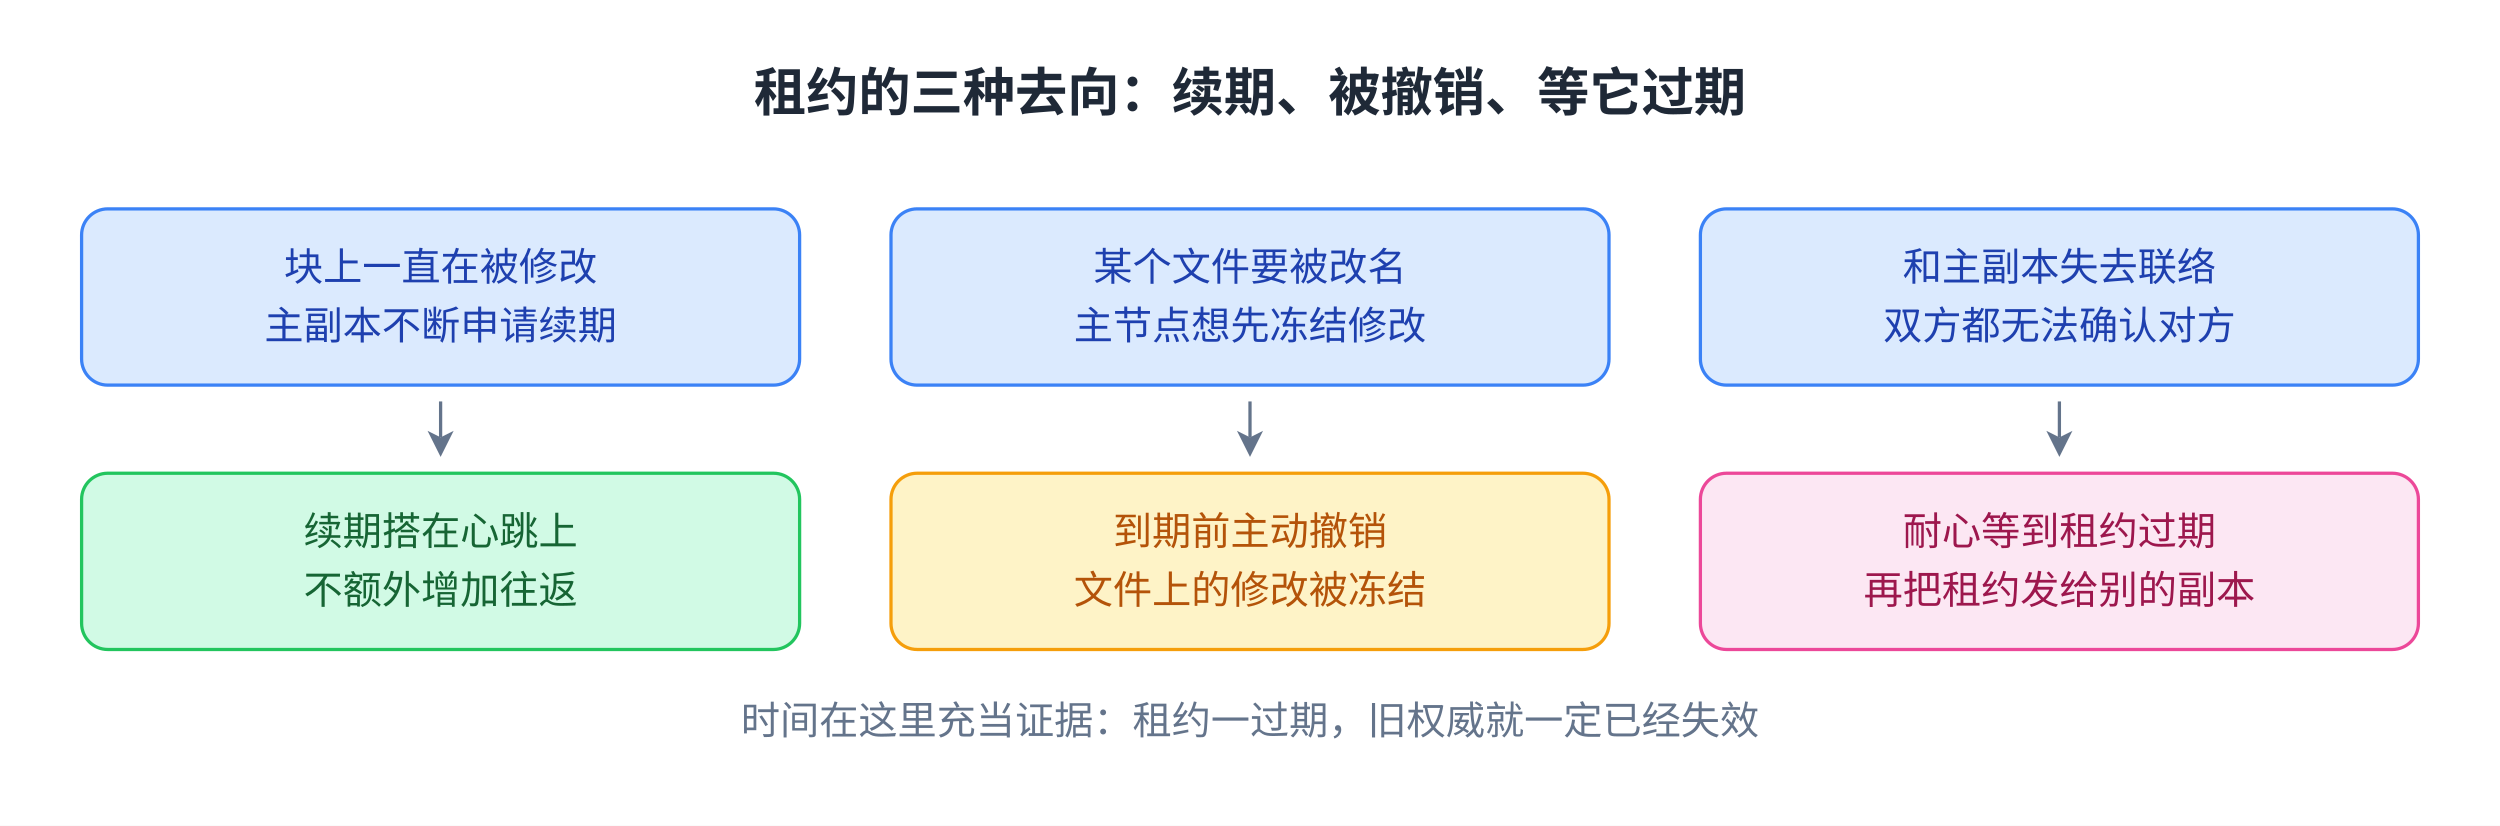
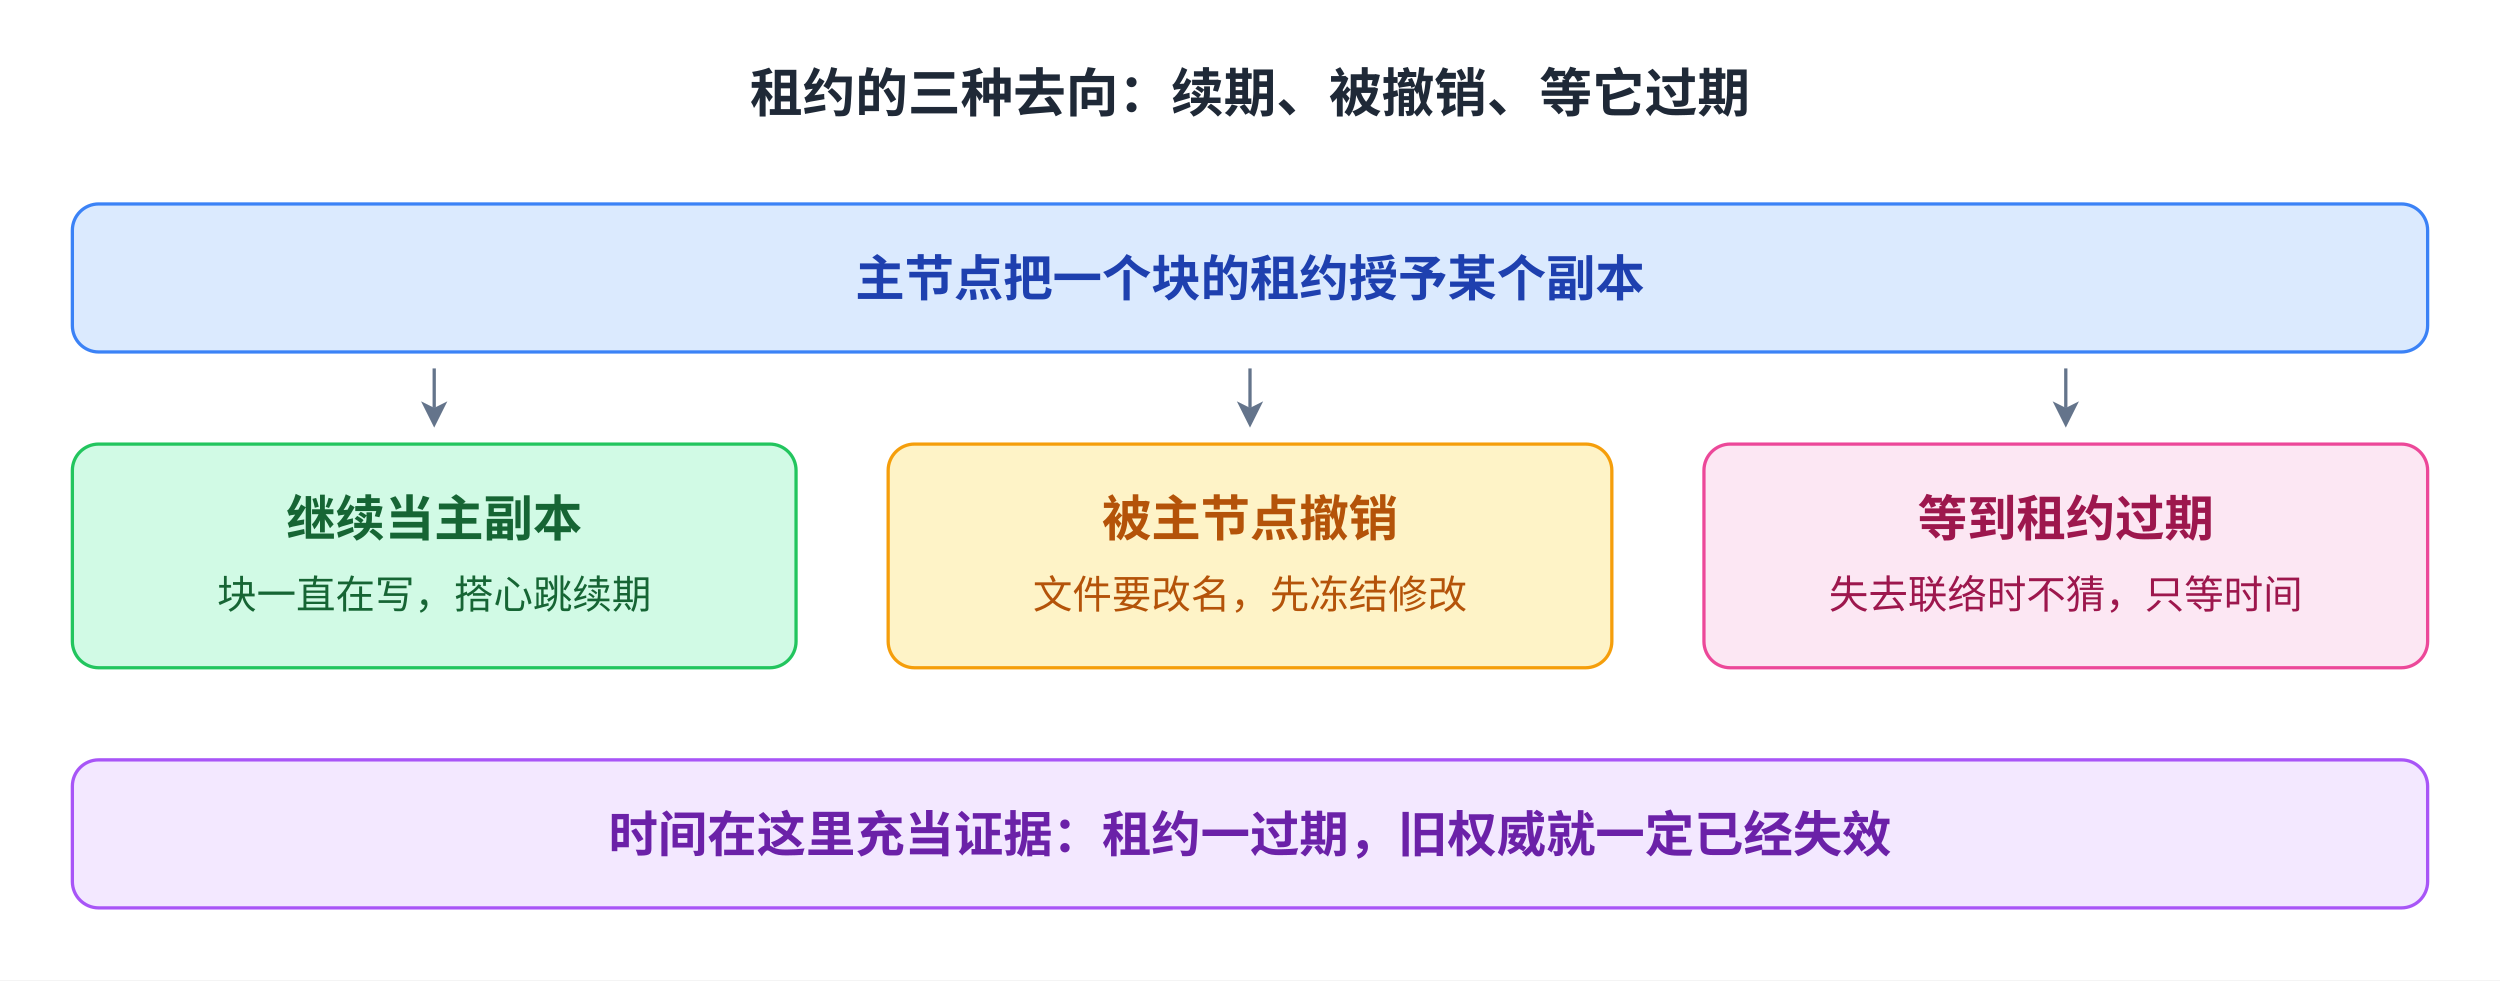
- <svg xmlns="http://www.w3.org/2000/svg" viewBox="0 0 766 253" width="766" height="253" role="img" aria-labelledby="fig-gfs-17-title fig-gfs-17-desc">
+ <svg xmlns="http://www.w3.org/2000/svg" viewBox="0 0 760 298" width="760" height="298" role="img" aria-labelledby="fig-gfs-17-title fig-gfs-17-desc">
  <defs>
    <style>
      text { font-family: 'PingFang SC', 'Microsoft YaHei', 'Noto Sans CJK SC', system-ui, sans-serif; }
    </style>
    <marker id="arrow" markerWidth="8" markerHeight="8" refX="2" refY="4" orient="auto" markerUnits="userSpaceOnUse">
      <path d="M0,0 L8,4 L0,8 L2,4 z" fill="#64748b" />
    </marker>
  </defs>
-   <rect x="0" y="0" width="766" height="253" fill="#ffffff" />
-   <text x="383" y="34" font-size="16" font-weight="600" fill="#1f2937" text-anchor="middle">租约的三种去向：续期、被撤销、等它过期</text>
-   <path d="M135,123 L135,134" fill="none" stroke="#64748b" marker-end="url(#arrow)" />
-   <path d="M383,123 L383,134" fill="none" stroke="#64748b" marker-end="url(#arrow)" />
-   <path d="M631,123 L631,134" fill="none" stroke="#64748b" marker-end="url(#arrow)" />
-   <rect x="25" y="64" width="220" height="54" rx="8" fill="#dbeafe" stroke="#3b82f6" />
-   <text x="135" y="86" font-size="12" fill="#1e40af" text-anchor="middle">块上一直在被修改</text>
-   <text x="135" y="104" font-size="12" fill="#1e40af" text-anchor="middle">主副本不断申请续期</text>
-   <rect x="273" y="64" width="220" height="54" rx="8" fill="#dbeafe" stroke="#3b82f6" />
-   <text x="383" y="86" font-size="12" fill="#1e40af" text-anchor="middle">某个文件要被改名</text>
-   <text x="383" y="104" font-size="12" fill="#1e40af" text-anchor="middle">主节点想先冻结修改</text>
-   <rect x="521" y="64" width="220" height="54" rx="8" fill="#dbeafe" stroke="#3b82f6" />
-   <text x="631" y="86" font-size="12" fill="#1e40af" text-anchor="middle">和主副本失去联络</text>
-   <text x="631" y="104" font-size="12" fill="#1e40af" text-anchor="middle">双方都无法确认对方</text>
-   <rect x="25" y="145" width="220" height="54" rx="8" fill="#d1fae5" stroke="#22c55e" />
-   <text x="135" y="167" font-size="12" fill="#166534" text-anchor="middle">续期搭在心跳上</text>
-   <text x="135" y="185" font-size="12" fill="#166534" text-anchor="middle">不额外增加往返</text>
-   <rect x="273" y="145" width="220" height="54" rx="8" fill="#fef3c7" stroke="#f59e0b" />
-   <text x="383" y="167" font-size="12" fill="#b45309" text-anchor="middle">到期前主动撤销</text>
-   <text x="383" y="185" font-size="12" fill="#b45309" text-anchor="middle">文件上的修改被冻结</text>
-   <rect x="521" y="145" width="220" height="54" rx="8" fill="#fce7f3" stroke="#ec4899" />
-   <text x="631" y="167" font-size="12" fill="#9d174d" text-anchor="middle">耐心等到租约过期</text>
-   <text x="631" y="185" font-size="12" fill="#9d174d" text-anchor="middle">再把租约发给别的副本</text>
-   <text x="383" y="225" font-size="12" fill="#64748b" text-anchor="middle">时间在这里充当证据：租约一过期，旧权威就一定已经失效</text>
+   <rect x="0" y="0" width="760" height="298" fill="#ffffff" />
+   <text x="380" y="34" font-size="16" font-weight="600" fill="#1f2937" text-anchor="middle">租约的三种去向：续期、被撤销、等它过期</text>
+   <rect x="22" y="62" width="716" height="45" rx="8" fill="#dbeafe" stroke="#3b82f6" />
+   <text x="380" y="90" font-size="15" font-weight="600" fill="#1e40af" text-anchor="middle">主节点把一个块的租约授予某个副本</text>
+   <path d="M132,112 L132,124" fill="none" stroke="#64748b" marker-end="url(#arrow)" />
+   <path d="M380,112 L380,124" fill="none" stroke="#64748b" marker-end="url(#arrow)" />
+   <path d="M628,112 L628,124" fill="none" stroke="#64748b" marker-end="url(#arrow)" />
+   <rect x="22" y="135" width="220" height="68" rx="8" fill="#d1fae5" stroke="#22c55e" />
+   <text x="132" y="163" font-size="15" font-weight="600" fill="#166534" text-anchor="middle">继续当主副本</text>
+   <text x="132" y="185" font-size="12" fill="#166534" text-anchor="middle">块一直在写，搭心跳续期</text>
+   <rect x="270" y="135" width="220" height="68" rx="8" fill="#fef3c7" stroke="#f59e0b" />
+   <text x="380" y="163" font-size="15" font-weight="600" fill="#b45309" text-anchor="middle">被主节点撤销</text>
+   <text x="380" y="185" font-size="12" fill="#b45309" text-anchor="middle">文件要改名，先冻结修改</text>
+   <rect x="518" y="135" width="220" height="68" rx="8" fill="#fce7f3" stroke="#ec4899" />
+   <text x="628" y="163" font-size="15" font-weight="600" fill="#9d174d" text-anchor="middle">等到租约过期</text>
+   <text x="628" y="185" font-size="12" fill="#9d174d" text-anchor="middle">失去联络时不猜，只等时间</text>
+   <rect x="22" y="231" width="716" height="45" rx="8" fill="#f3e8ff" stroke="#a855f7" />
+   <text x="380" y="259" font-size="15" font-weight="600" fill="#6b21a8" text-anchor="middle">时间在这里充当证据：租约一过期，旧权威就一定已经失效</text>
</svg>
